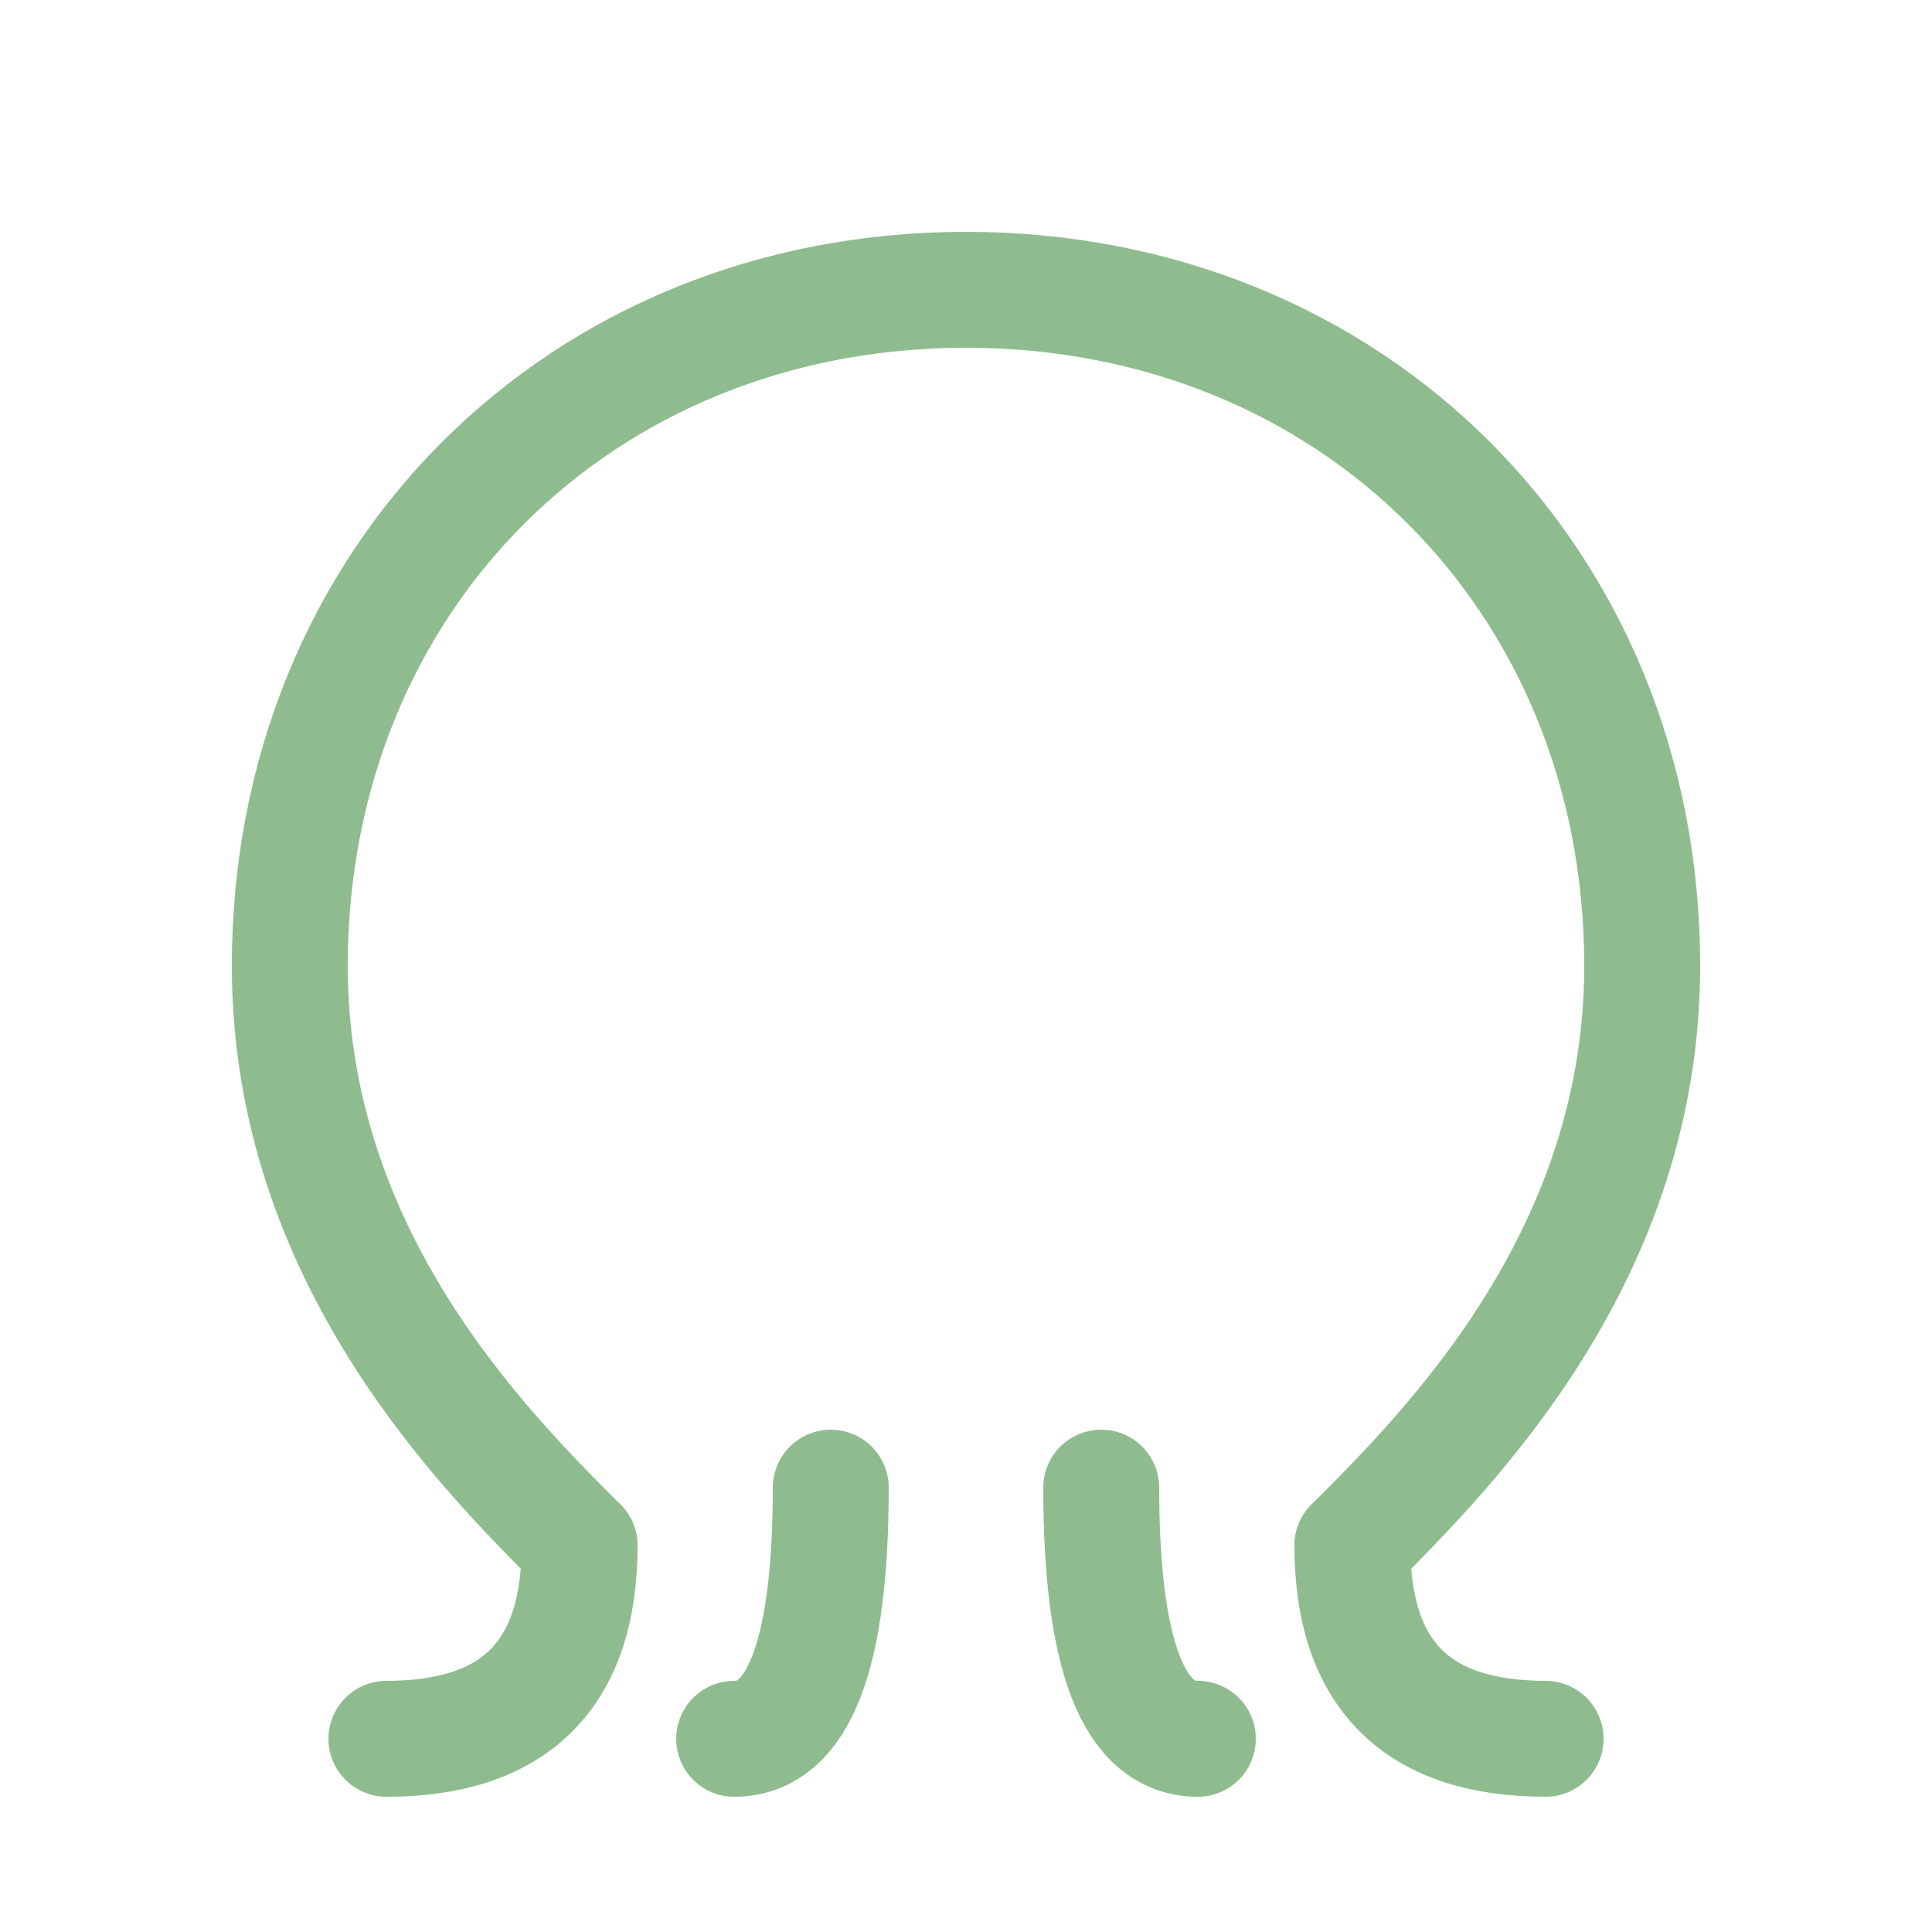
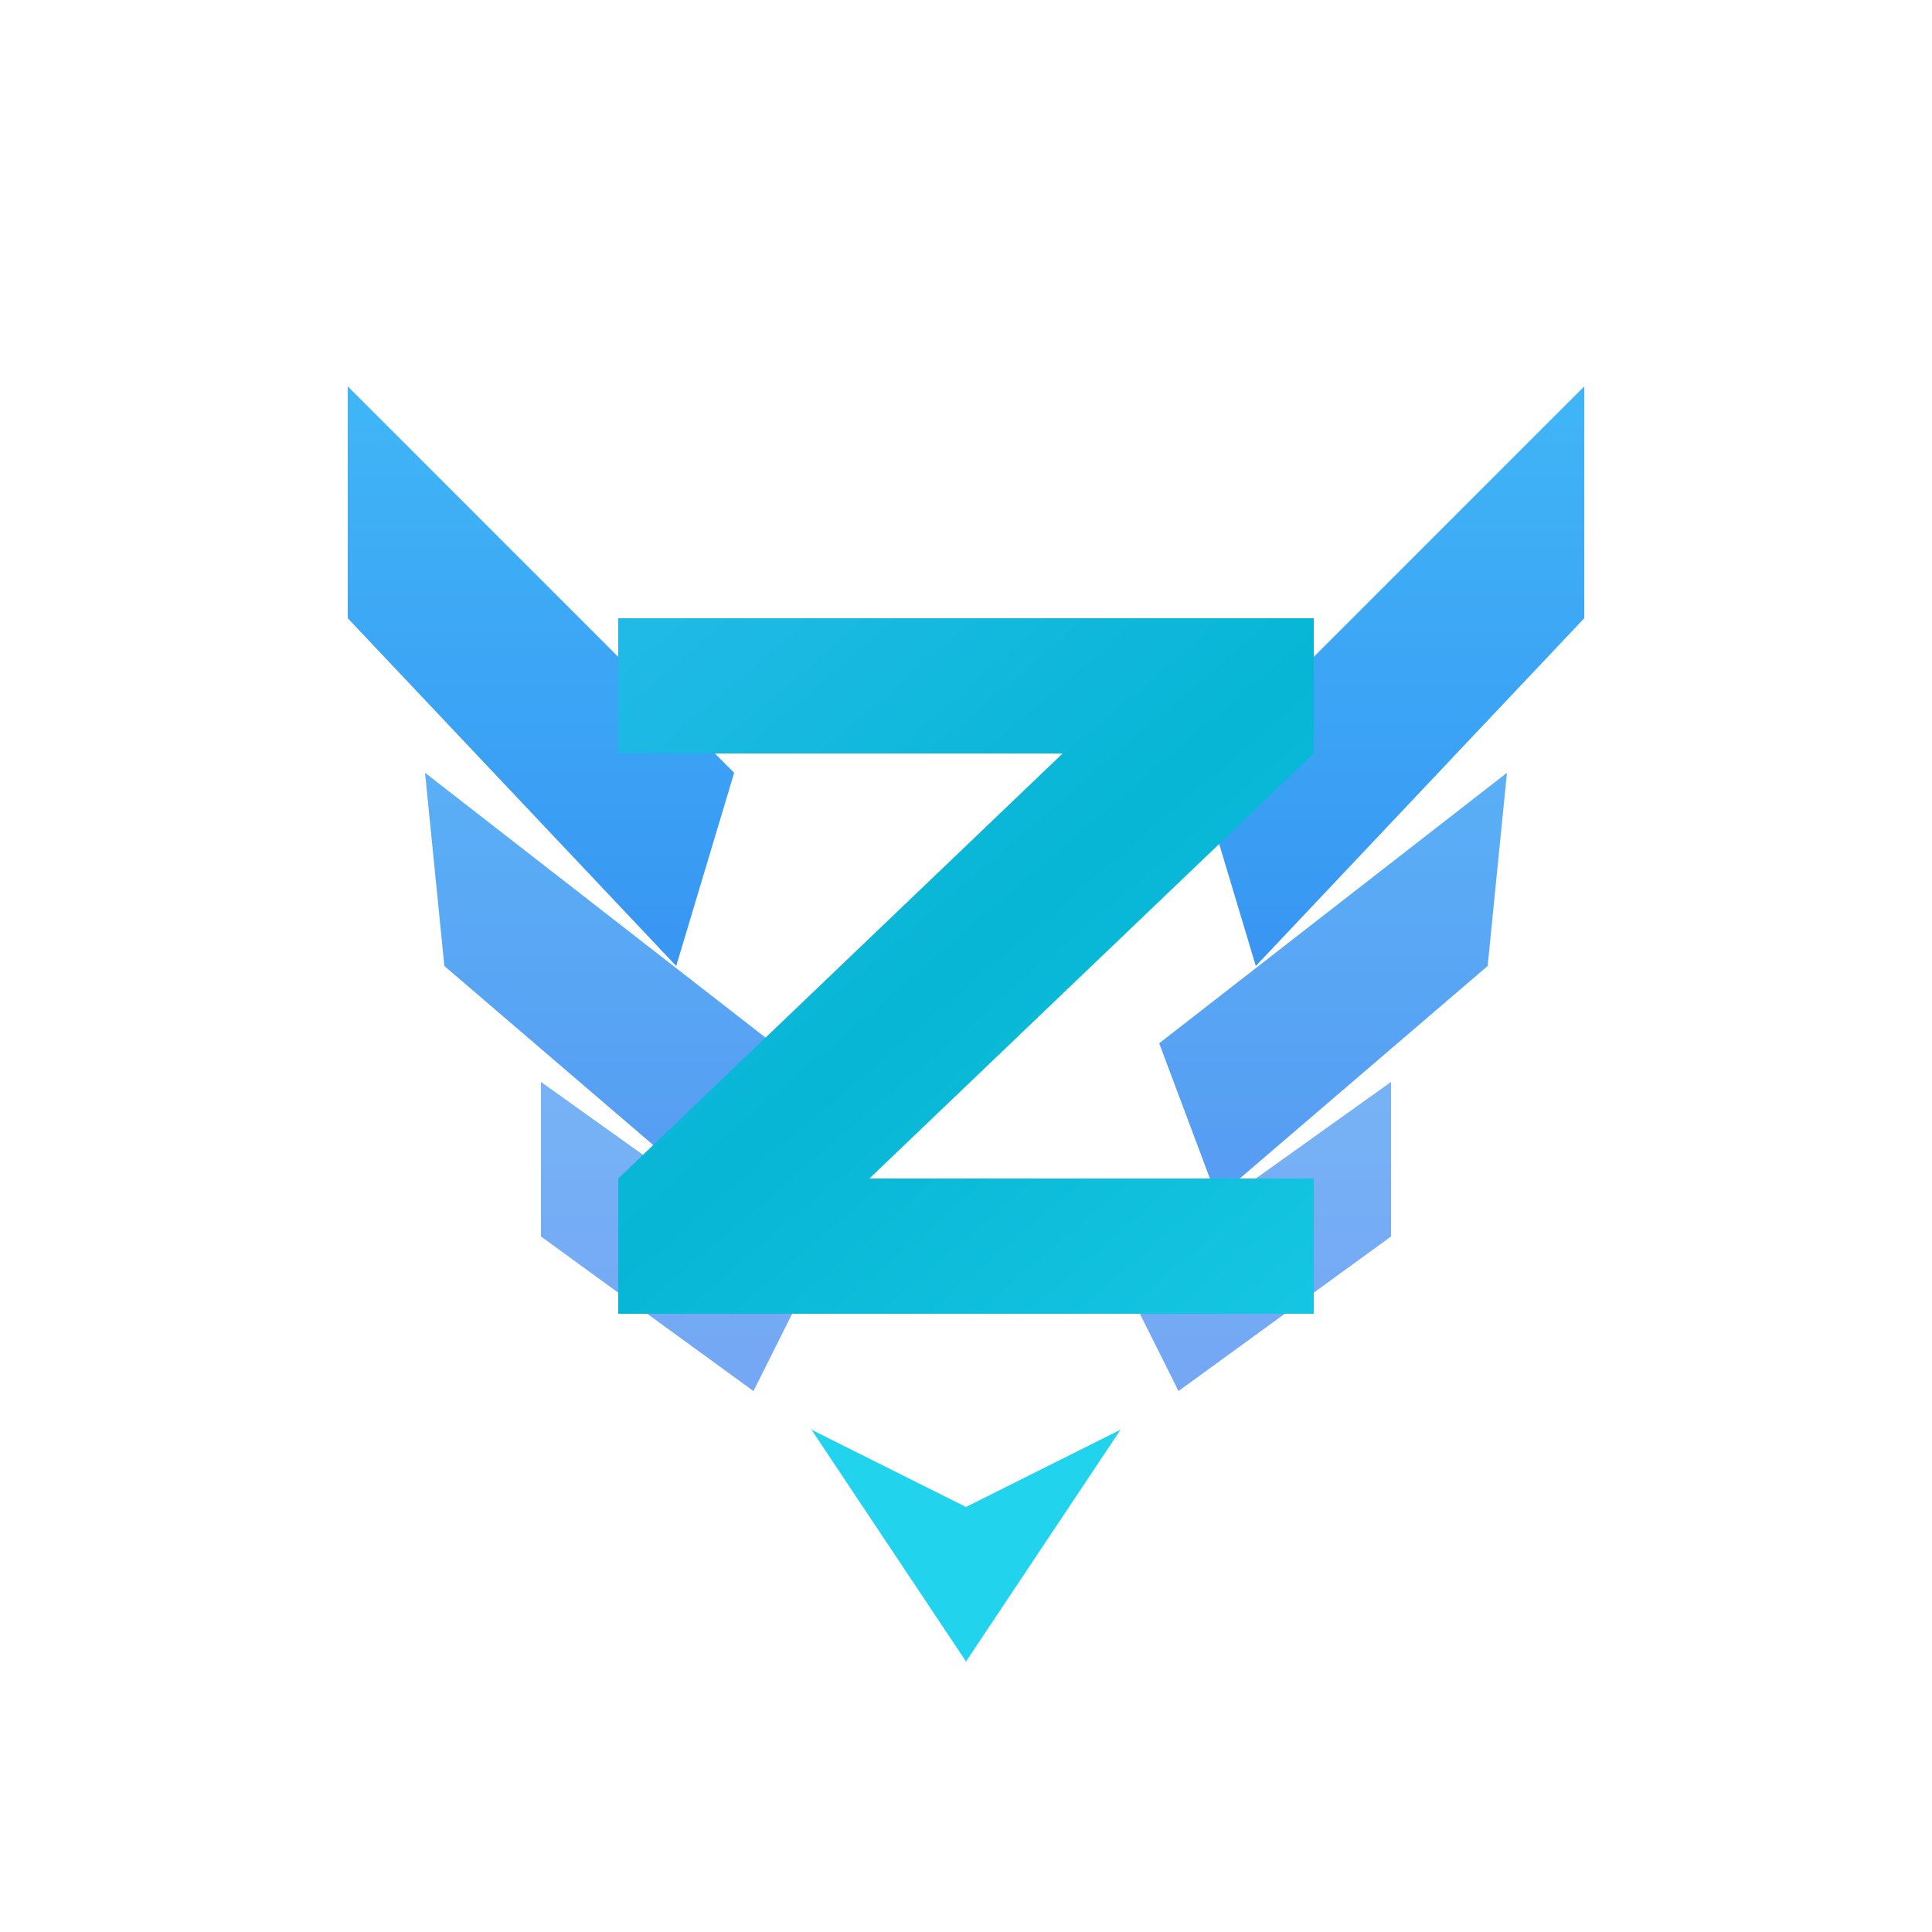
- <svg xmlns="http://www.w3.org/2000/svg" viewBox="0 0 100 100">
-   <path d="M50 15 C70 15 85 30 85 50 C85 65 75 75 70 80 M50 15 C30 15 15 30 15 50 C15 65 25 75 30 80" fill="none" stroke="#8fbc8f" stroke-width="6" stroke-linecap="round" />
-   <path d="M30 80 Q30 90 20 90" fill="none" stroke="#8fbc8f" stroke-width="6" stroke-linecap="round" />
-   <path d="M43 77 Q43 90 38 90" fill="none" stroke="#8fbc8f" stroke-width="6" stroke-linecap="round" />
-   <path d="M57 77 Q57 90 62 90" fill="none" stroke="#8fbc8f" stroke-width="6" stroke-linecap="round" />
-   <path d="M70 80 Q70 90 80 90" fill="none" stroke="#8fbc8f" stroke-width="6" stroke-linecap="round" />
+ <svg xmlns="http://www.w3.org/2000/svg" viewBox="0 0 100 100" fill="none">
+   <defs>
+     <linearGradient id="zyrealm-core-dark" x1="20" y1="15" x2="80" y2="85" gradientUnits="userSpaceOnUse">
+       <stop stop-color="#38BDF8" />
+       <stop offset="0.5" stop-color="#06B6D4" />
+       <stop offset="1" stop-color="#22D3EE" />
+     </linearGradient>
+     <linearGradient id="wing-glow-dark" x1="50" y1="10" x2="50" y2="90" gradientUnits="userSpaceOnUse">
+       <stop stop-color="#38BDF8" />
+       <stop offset="1" stop-color="#2563EB" />
+     </linearGradient>
+   </defs>
+   <path d="M 18 20 L 38 40 L 35 50 L 18 32 Z" fill="url(#wing-glow-dark)" opacity="0.95" />
+   <path d="M 22 40 L 40 54 L 37 62 L 23 50 Z" fill="url(#wing-glow-dark)" opacity="0.8" />
+   <path d="M 28 56 L 42 66 L 39 72 L 28 64 Z" fill="url(#wing-glow-dark)" opacity="0.65" />
+   <path d="M 82 20 L 62 40 L 65 50 L 82 32 Z" fill="url(#wing-glow-dark)" opacity="0.95" />
+   <path d="M 78 40 L 60 54 L 63 62 L 77 50 Z" fill="url(#wing-glow-dark)" opacity="0.8" />
+   <path d="M 72 56 L 58 66 L 61 72 L 72 64 Z" fill="url(#wing-glow-dark)" opacity="0.65" />
+   <path d="M 42 74 L 50 86 L 58 74 L 50 78 Z" fill="#22D3EE" />
+   <path d="M 32 32 L 68 32 L 68 39 L 45 61 L 68 61 L 68 68 L 32 68 L 32 61 L 55 39 L 32 39 Z" fill="url(#zyrealm-core-dark)" />
</svg>
